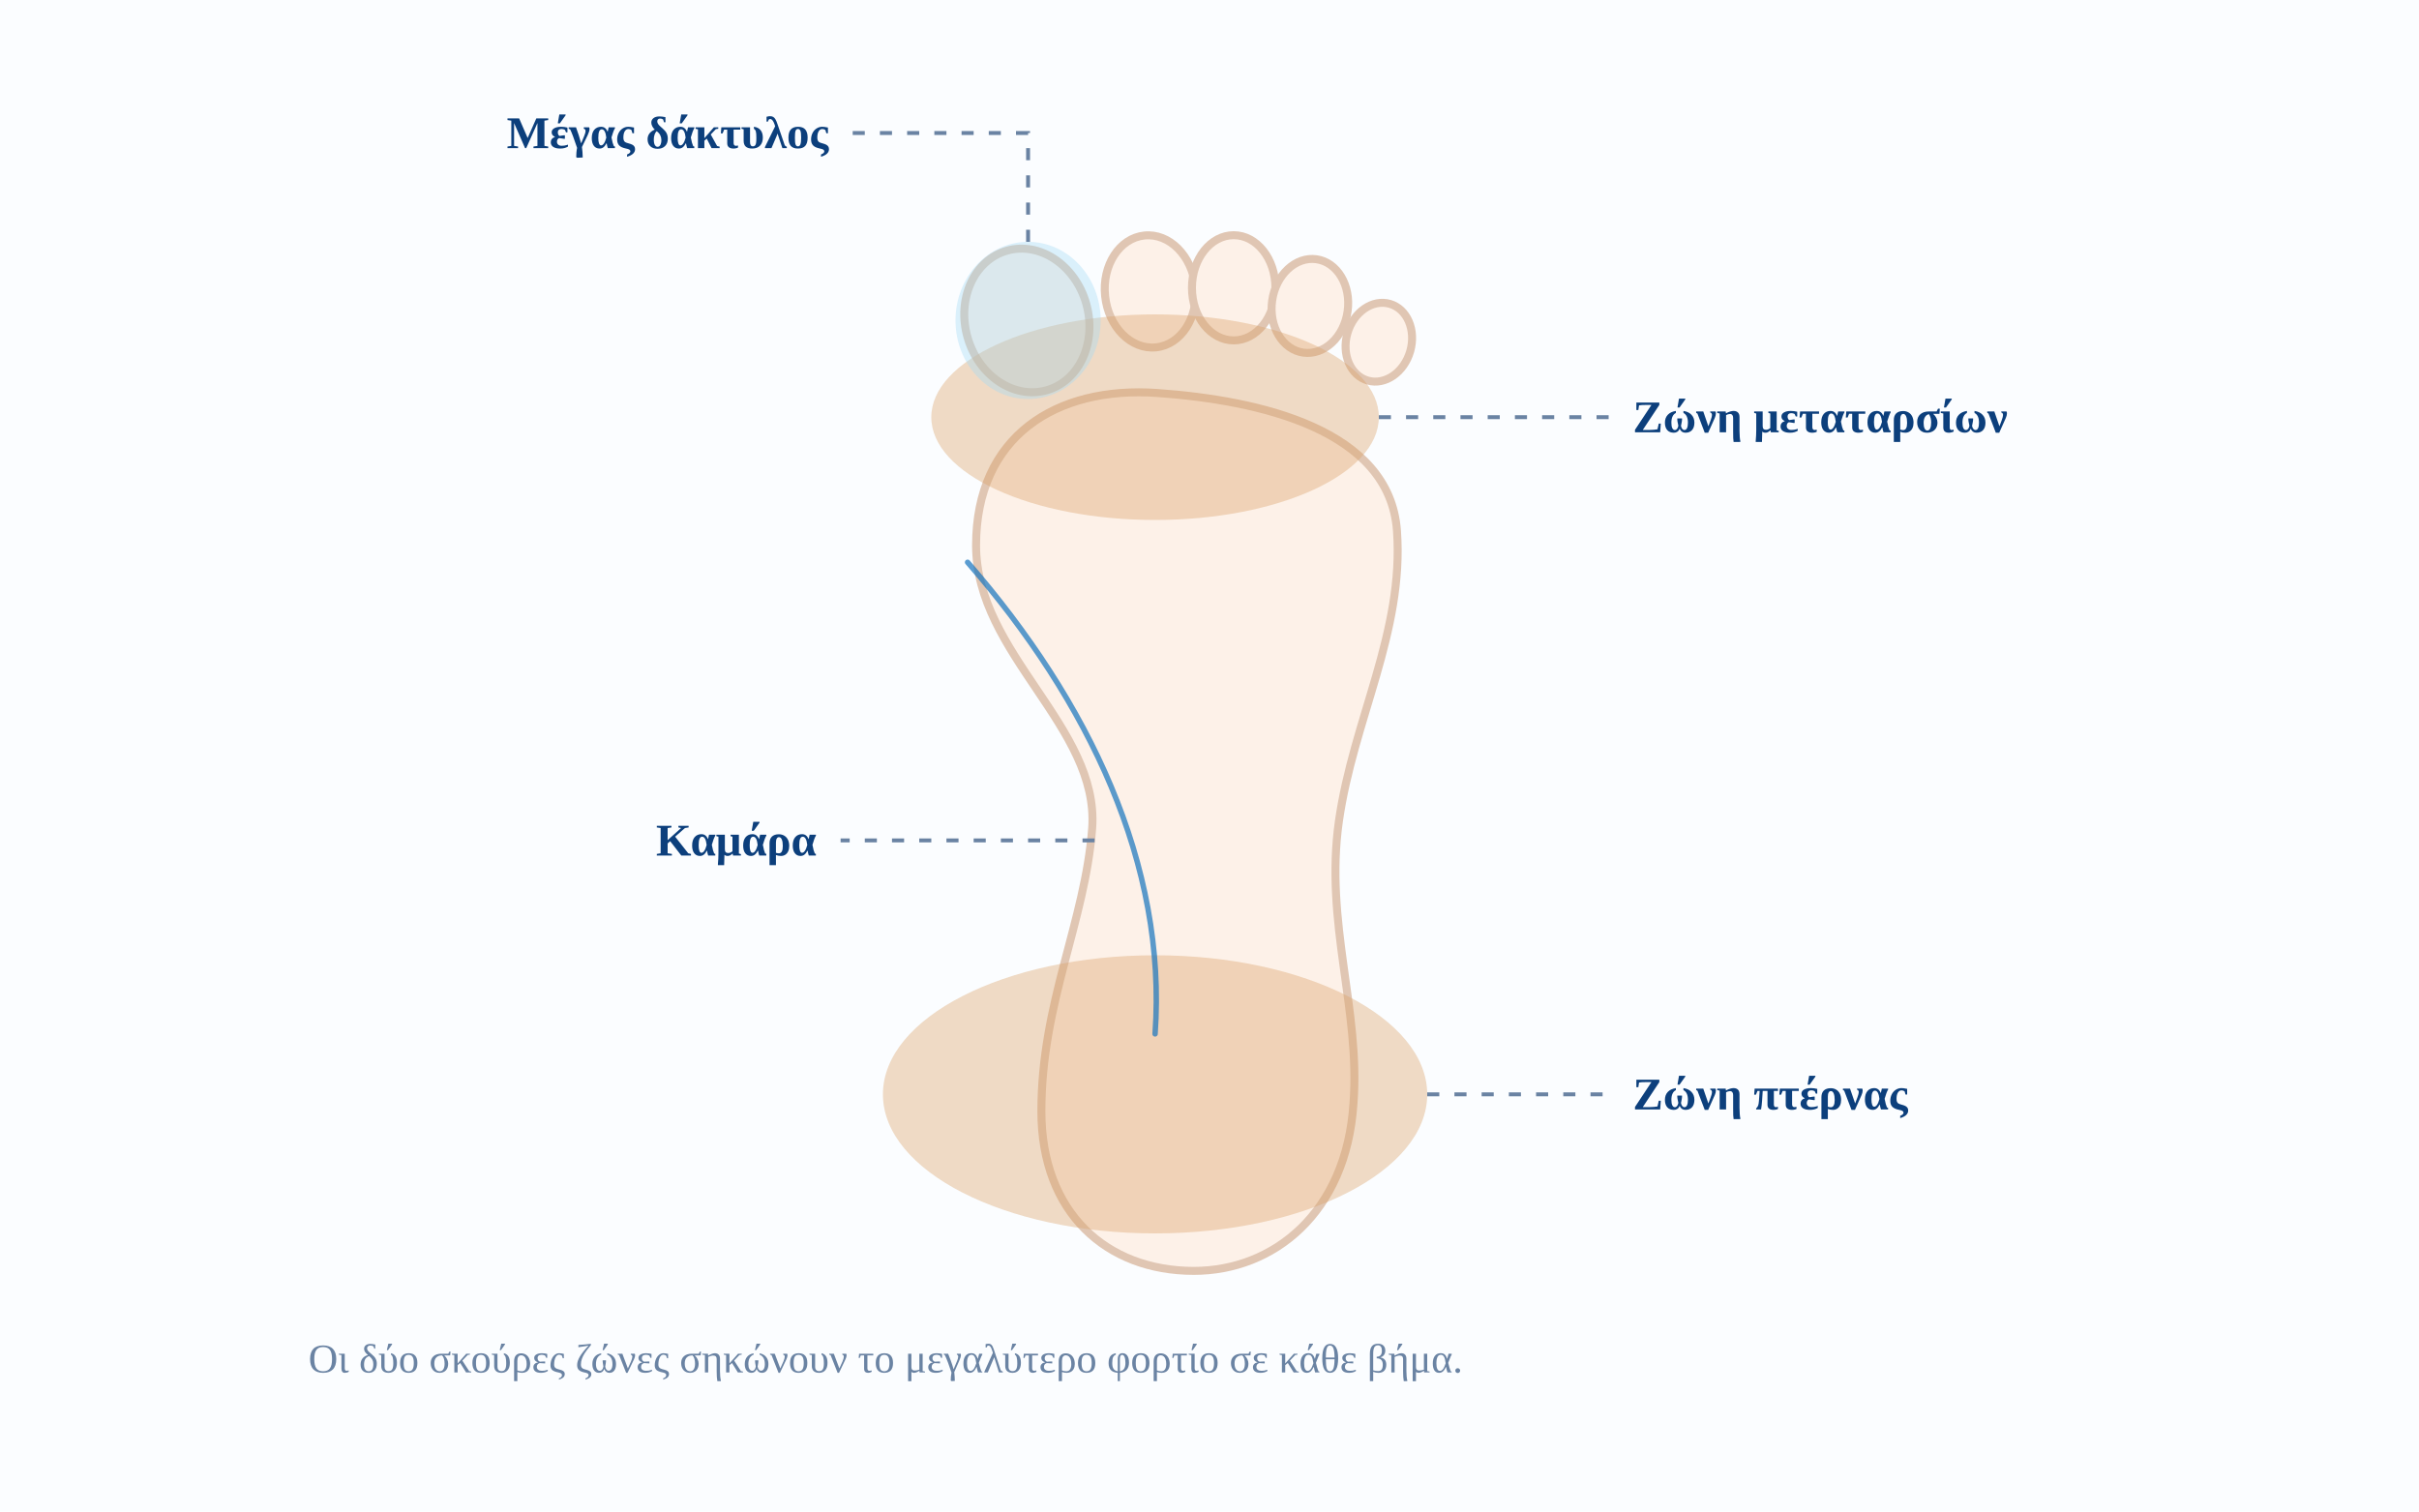
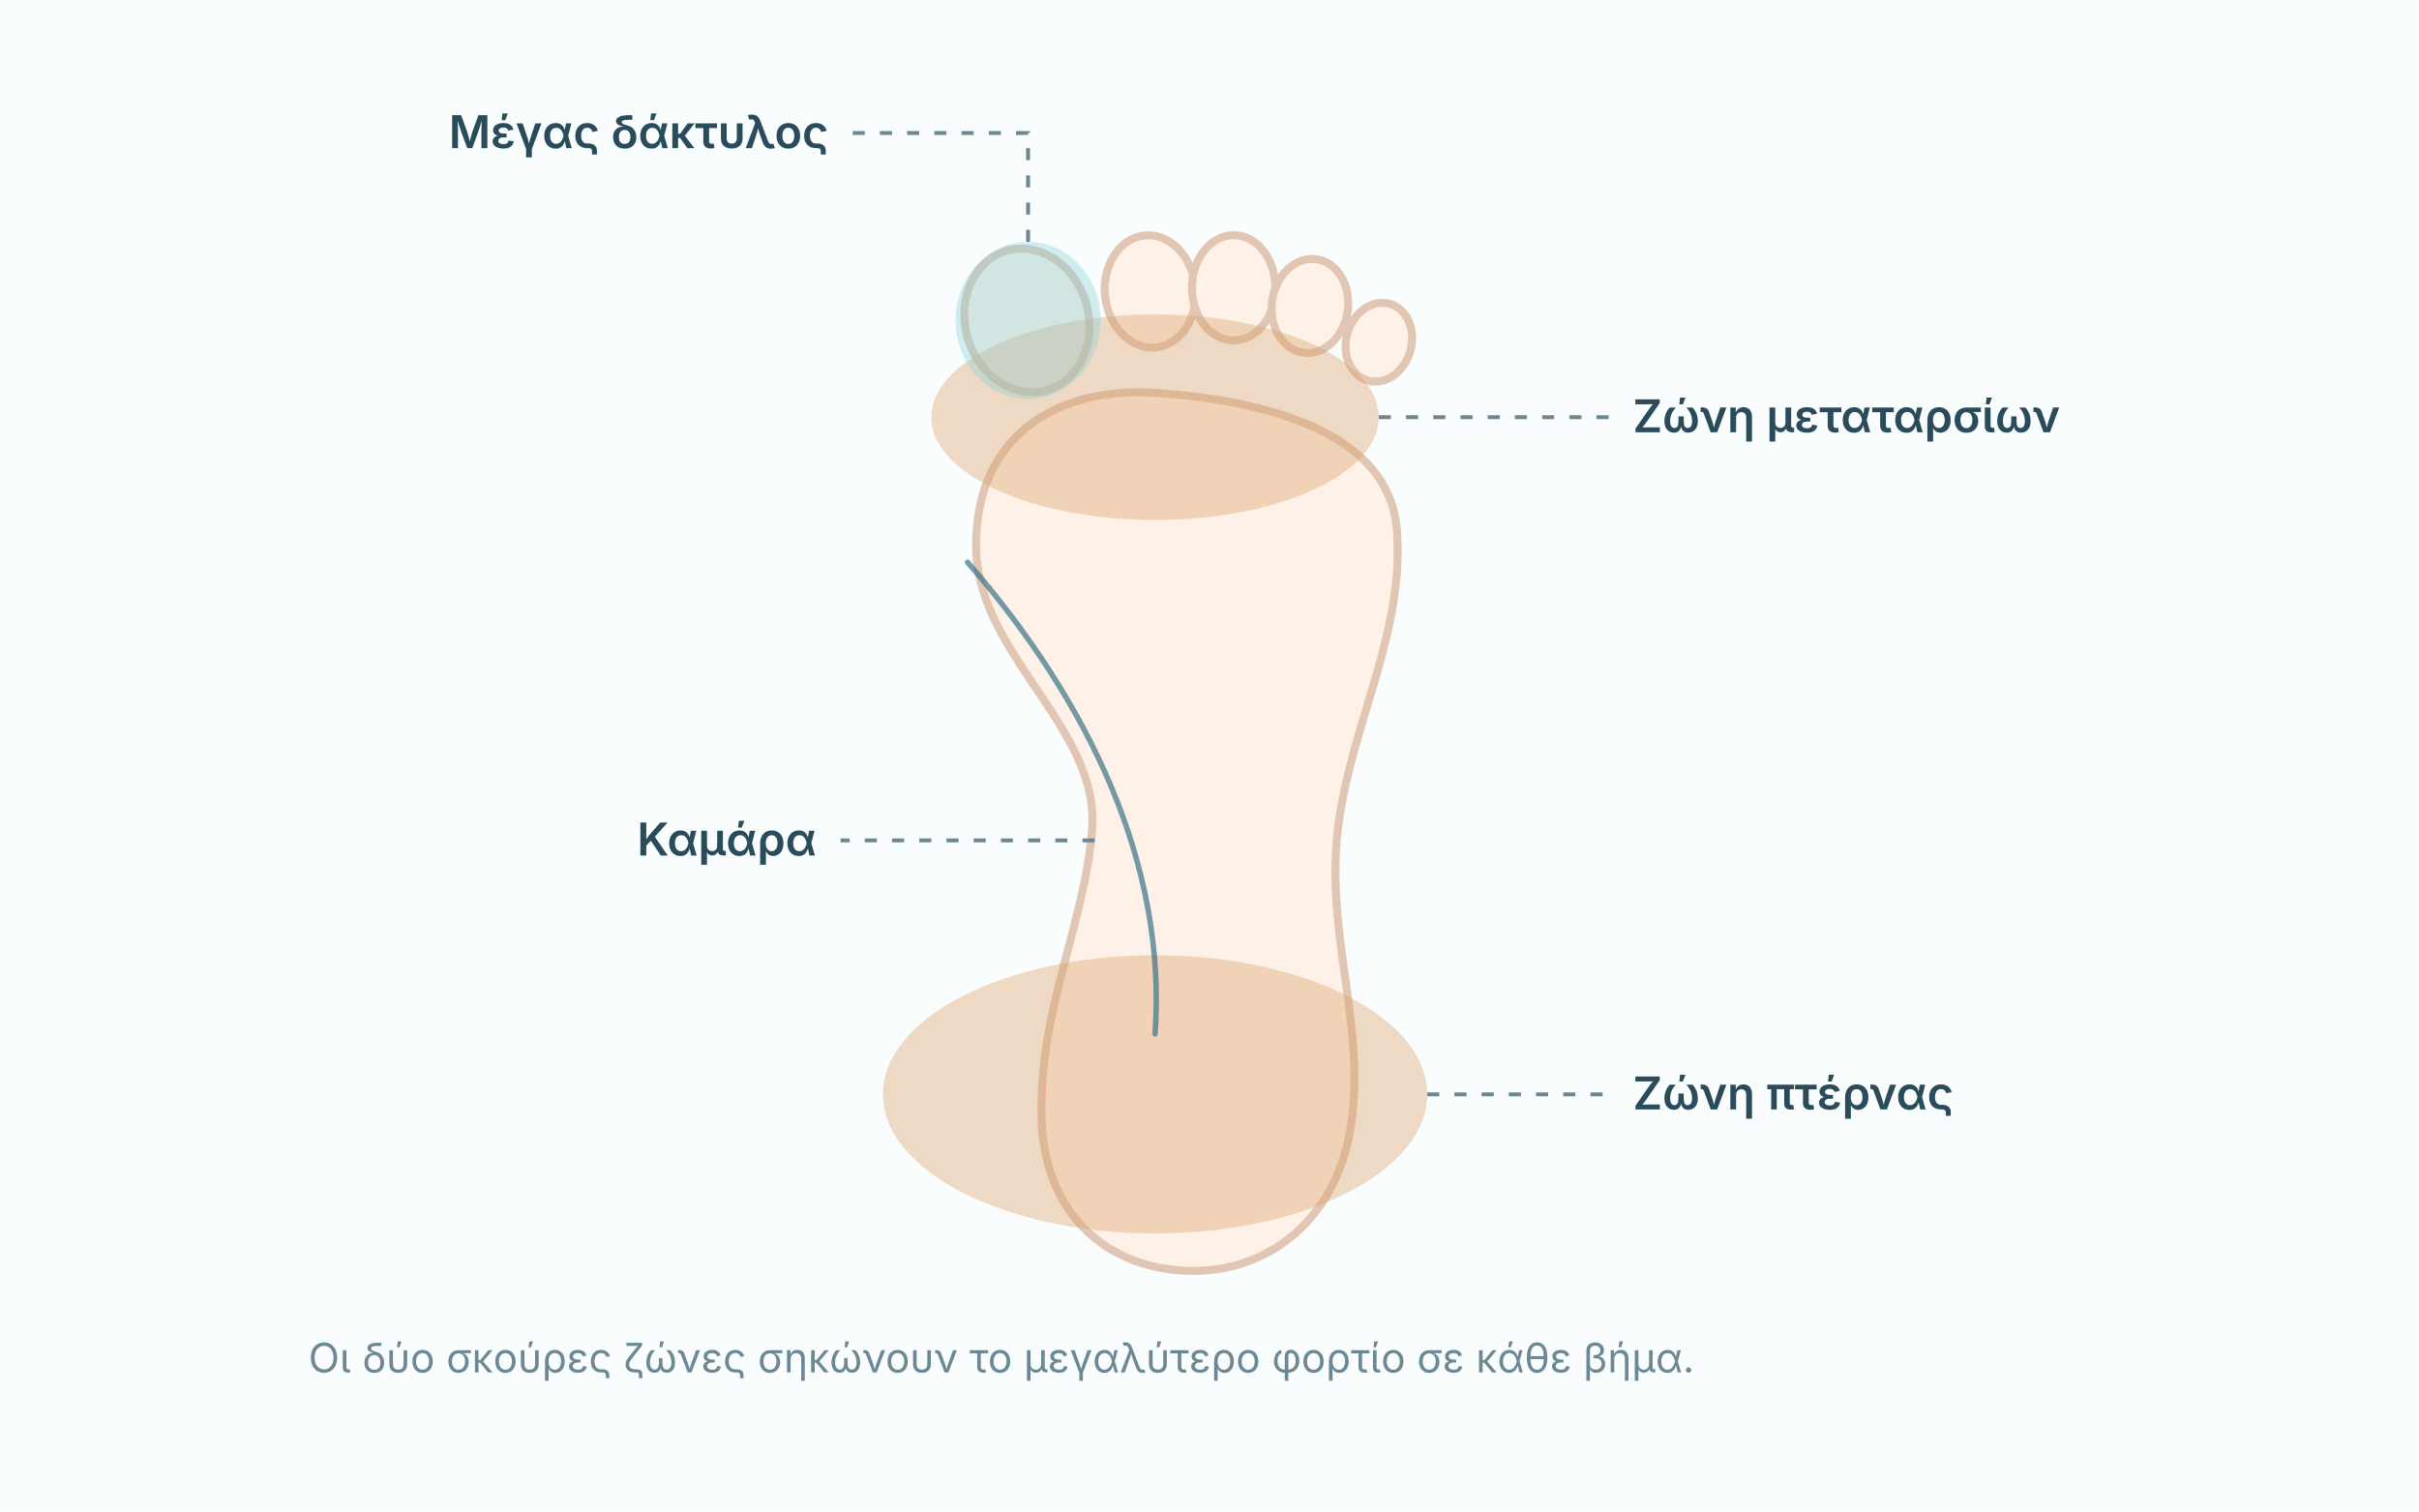
<svg xmlns="http://www.w3.org/2000/svg" viewBox="0 0 800 500" width="800" height="500" role="img" aria-label="Ζώνες πίεσης του πέλματος">
-   <rect width="800" height="500" fill="#fbfdff" />
+   <rect width="800" height="500" fill="#fafdfe" />
  <g transform="translate(62,10)">
    <g transform="translate(220,60) scale(1.2)">
      <path d="M34 92C34 62 56 48 84 50C112 52 148 60 150 88C152 116 138 140 134 168C130 196 140 220 138 246C136 276 116 292 94 292C70 292 52 276 52 248C52 218 64 196 66 170C68 142 34 122 34 92Z" fill="#fdf1e8" stroke="#e0c6b3" stroke-width="2.2" />
      <ellipse cx="48" cy="30" rx="17" ry="20" transform="rotate(-16 48 30)" fill="#fdf1e8" stroke="#e0c6b3" stroke-width="2.2" />
      <ellipse cx="82" cy="22" rx="12.5" ry="15.5" transform="rotate(-6 82 22)" fill="#fdf1e8" stroke="#e0c6b3" stroke-width="2.2" />
      <ellipse cx="105" cy="21" rx="11.5" ry="14.5" transform="rotate(0 105 21)" fill="#fdf1e8" stroke="#e0c6b3" stroke-width="2.2" />
      <ellipse cx="126" cy="26" rx="10.5" ry="13" transform="rotate(8 126 26)" fill="#fdf1e8" stroke="#e0c6b3" stroke-width="2.2" />
      <ellipse cx="145" cy="36" rx="9" ry="11" transform="rotate(16 145 36)" fill="#fdf1e8" stroke="#e0c6b3" stroke-width="2.2" />
    </g>
    <ellipse cx="320" cy="128" rx="74" ry="34" fill="#d9a066" opacity=".38" />
    <ellipse cx="320" cy="352" rx="90" ry="46" fill="#d9a066" opacity=".38" />
-     <ellipse cx="278" cy="96" rx="24" ry="26" fill="#a3d9f4" opacity=".38" />
-     <g fill="none" stroke="#1673bd" stroke-width="1.8" opacity=".7" stroke-linecap="round">
+     <ellipse cx="278" cy="96" rx="24" ry="26" fill="#89d1db" opacity=".38" />
+     <g fill="none" stroke="#3b7387" stroke-width="1.8" opacity=".7" stroke-linecap="round">
      <path d="M258 176c40 46 66 100 62 156" />
    </g>
-     <path d="M394 128H470" fill="none" stroke="#6a83a3" stroke-width="1.3" stroke-dasharray="4 5" />
-     <text x="478" y="133" font-family="M PLUS Rounded 1c,Manrope,-apple-system,BlinkMacSystemFont,'Segoe UI',Helvetica,Arial,sans-serif" font-size="15" font-weight="560" fill="#0c3f7c" text-anchor="start">Ζώνη μεταταρσίων</text>
-     <path d="M410 352H470" fill="none" stroke="#6a83a3" stroke-width="1.3" stroke-dasharray="4 5" />
-     <text x="478" y="357" font-family="M PLUS Rounded 1c,Manrope,-apple-system,BlinkMacSystemFont,'Segoe UI',Helvetica,Arial,sans-serif" font-size="15" font-weight="560" fill="#0c3f7c" text-anchor="start">Ζώνη πτέρνας</text>
-     <path d="M278 70V34h-58" fill="none" stroke="#6a83a3" stroke-width="1.3" stroke-dasharray="4 5" />
-     <text x="212" y="39" font-family="M PLUS Rounded 1c,Manrope,-apple-system,BlinkMacSystemFont,'Segoe UI',Helvetica,Arial,sans-serif" font-size="15" font-weight="560" fill="#0c3f7c" text-anchor="end">Μέγας δάκτυλος</text>
-     <path d="M300 268h-84" fill="none" stroke="#6a83a3" stroke-width="1.3" stroke-dasharray="4 5" />
-     <text x="208" y="273" font-family="M PLUS Rounded 1c,Manrope,-apple-system,BlinkMacSystemFont,'Segoe UI',Helvetica,Arial,sans-serif" font-size="15" font-weight="560" fill="#0c3f7c" text-anchor="end">Καμάρα</text>
-     <text x="40" y="444" font-family="M PLUS Rounded 1c,Manrope,-apple-system,BlinkMacSystemFont,'Segoe UI',Helvetica,Arial,sans-serif" font-size="13.5" font-weight="420" fill="#6a83a3" text-anchor="start">Οι δύο σκούρες ζώνες σηκώνουν το μεγαλύτερο φορτίο σε κάθε βήμα.</text>
+     <path d="M394 128H470" fill="none" stroke="#6c8894" stroke-width="1.3" stroke-dasharray="4 5" />
+     <text x="478" y="133" font-family="Manrope,Inter,-apple-system,BlinkMacSystemFont,'Segoe UI',Helvetica,Arial,sans-serif" font-size="15" font-weight="560" fill="#2a4b5a" text-anchor="start">Ζώνη μεταταρσίων</text>
+     <path d="M410 352H470" fill="none" stroke="#6c8894" stroke-width="1.3" stroke-dasharray="4 5" />
+     <text x="478" y="357" font-family="Manrope,Inter,-apple-system,BlinkMacSystemFont,'Segoe UI',Helvetica,Arial,sans-serif" font-size="15" font-weight="560" fill="#2a4b5a" text-anchor="start">Ζώνη πτέρνας</text>
+     <path d="M278 70V34h-58" fill="none" stroke="#6c8894" stroke-width="1.3" stroke-dasharray="4 5" />
+     <text x="212" y="39" font-family="Manrope,Inter,-apple-system,BlinkMacSystemFont,'Segoe UI',Helvetica,Arial,sans-serif" font-size="15" font-weight="560" fill="#2a4b5a" text-anchor="end">Μέγας δάκτυλος</text>
+     <path d="M300 268h-84" fill="none" stroke="#6c8894" stroke-width="1.3" stroke-dasharray="4 5" />
+     <text x="208" y="273" font-family="Manrope,Inter,-apple-system,BlinkMacSystemFont,'Segoe UI',Helvetica,Arial,sans-serif" font-size="15" font-weight="560" fill="#2a4b5a" text-anchor="end">Καμάρα</text>
+     <text x="40" y="444" font-family="Manrope,Inter,-apple-system,BlinkMacSystemFont,'Segoe UI',Helvetica,Arial,sans-serif" font-size="13.5" font-weight="420" fill="#6c8894" text-anchor="start">Οι δύο σκούρες ζώνες σηκώνουν το μεγαλύτερο φορτίο σε κάθε βήμα.</text>
  </g>
</svg>
